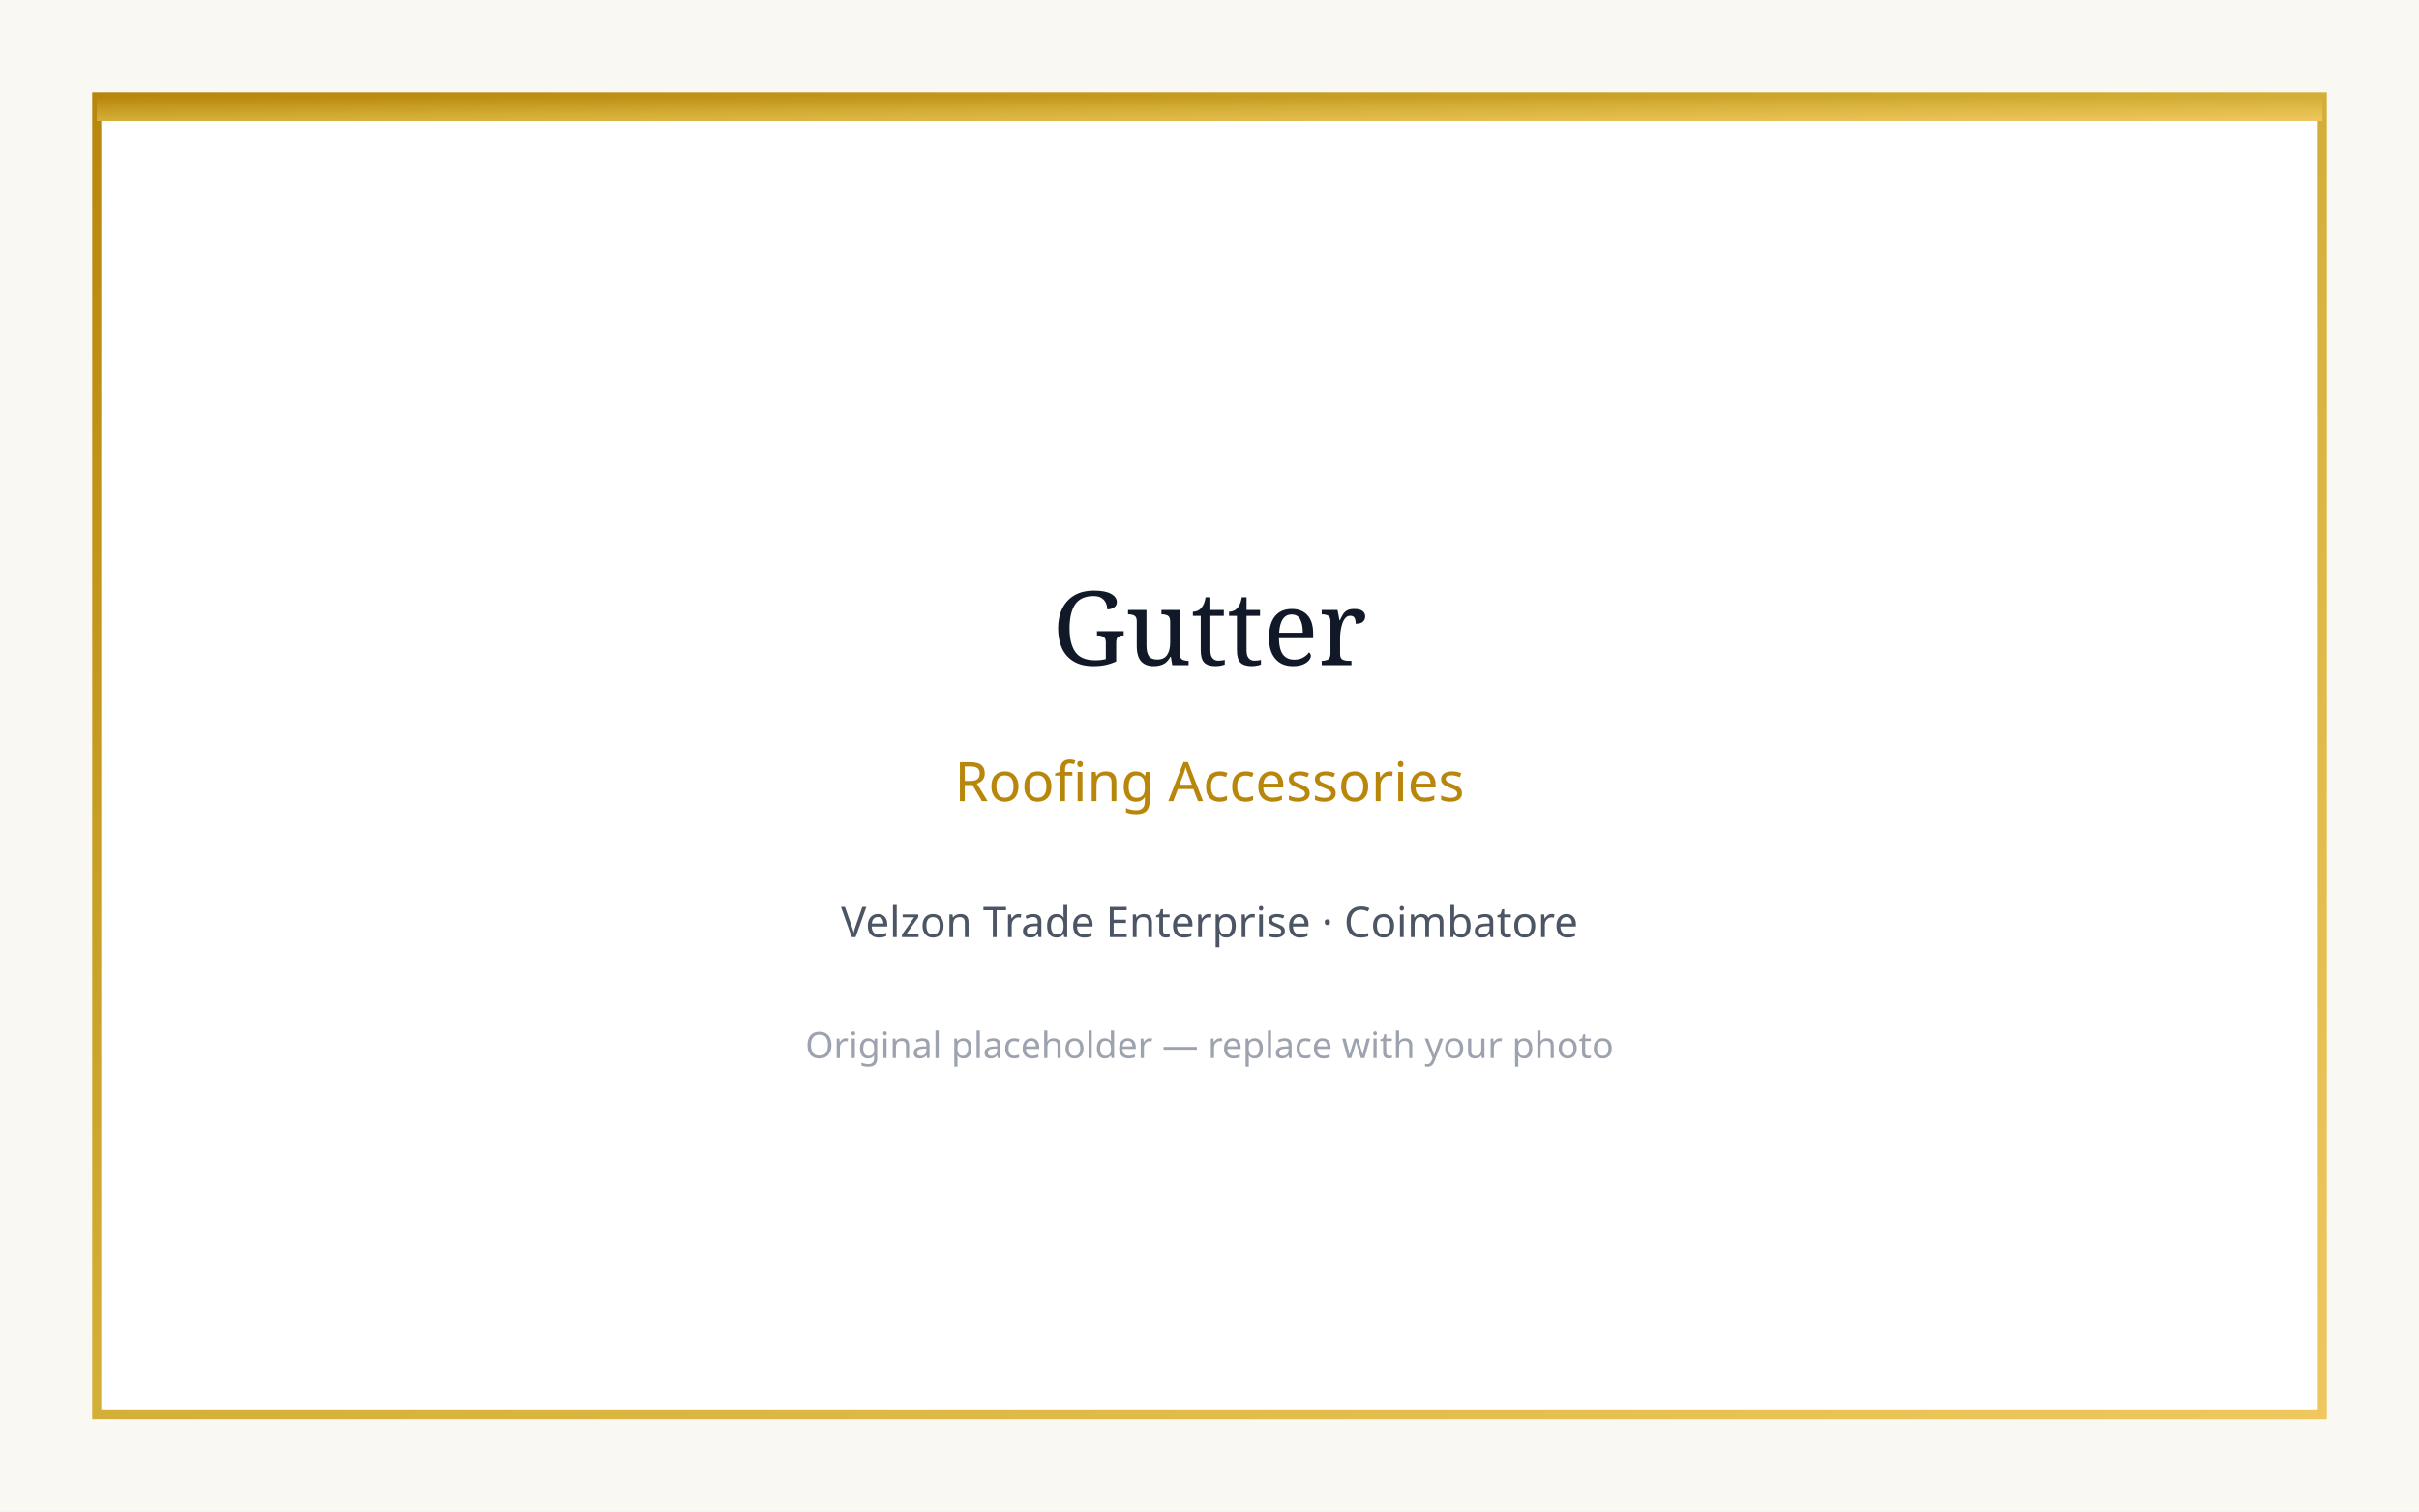
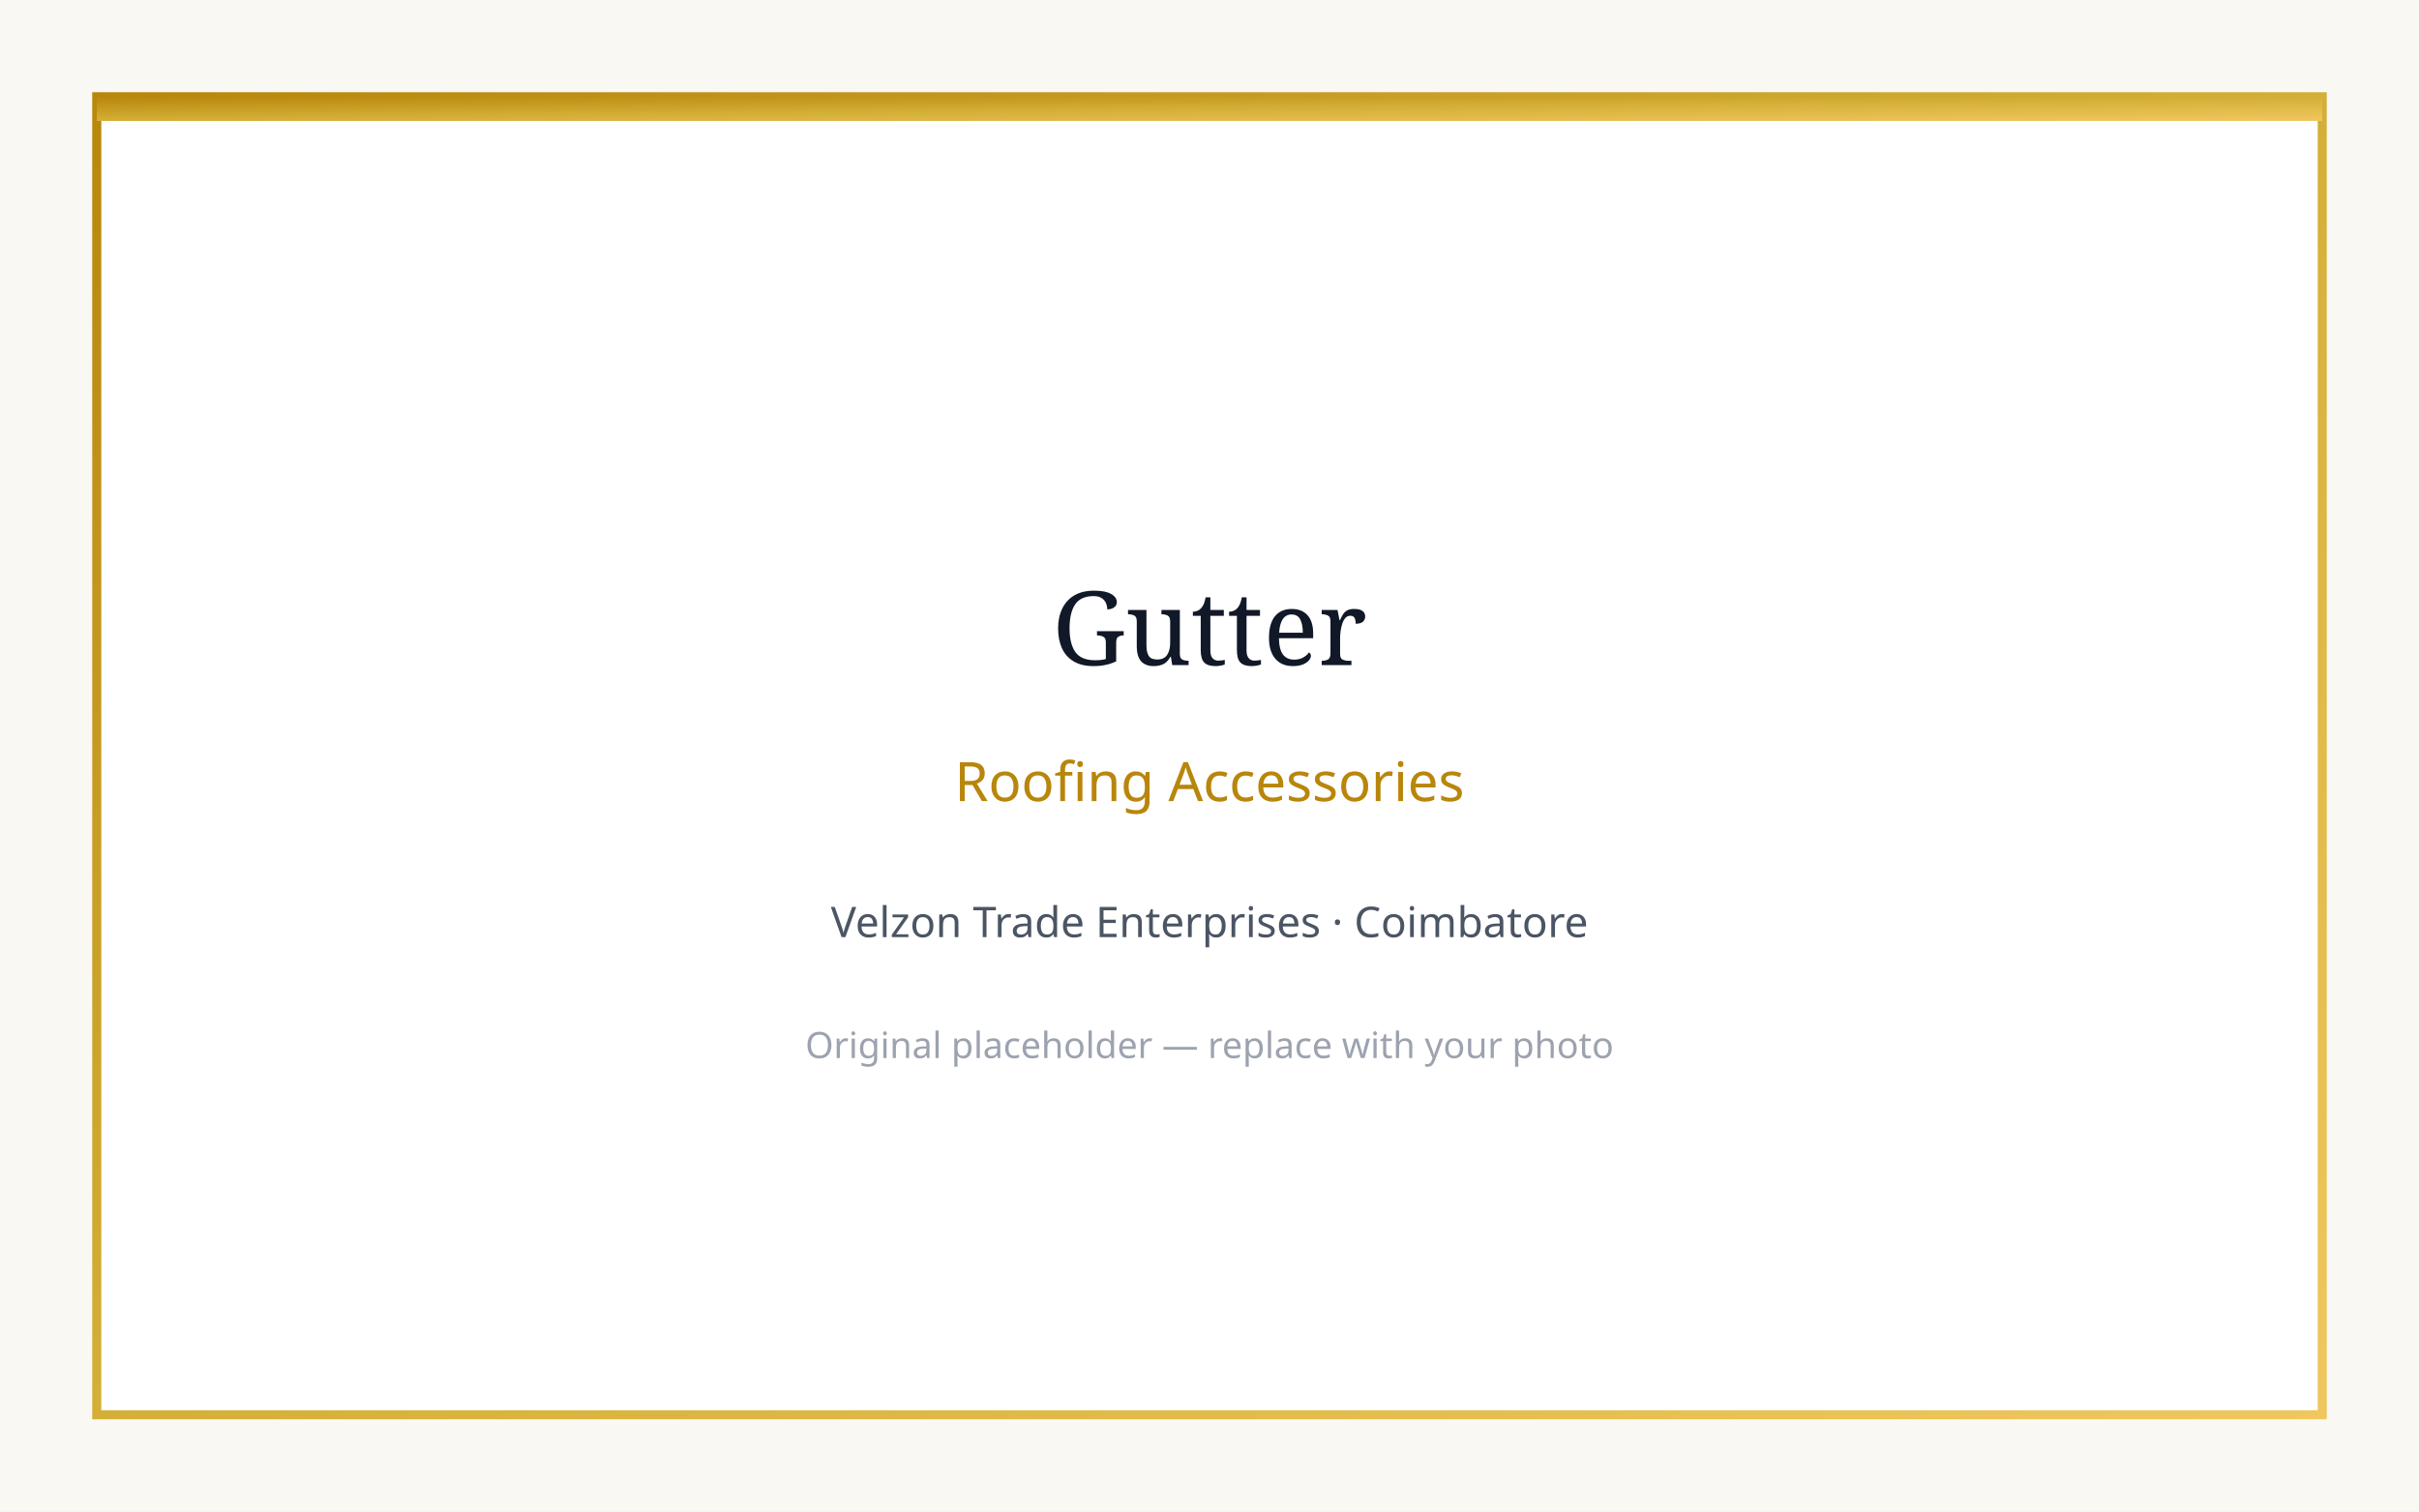
- <svg xmlns="http://www.w3.org/2000/svg" width="800" height="500" viewBox="0 0 800 500" role="img" aria-label="Gutter — Velzon Trade Enterprise">
+ <svg xmlns="http://www.w3.org/2000/svg" width="800" height="500" viewBox="0 0 800 500" role="img" aria-label="Gutter — Velzon Trade Enterprises">
  <defs>
    <linearGradient id="g" x1="0" y1="0" x2="1" y2="1">
      <stop offset="0%" stop-color="#B8860B" />
      <stop offset="50%" stop-color="#D4AF37" />
      <stop offset="100%" stop-color="#F0C75E" />
    </linearGradient>
  </defs>
  <rect width="800" height="500" fill="#FAF8F3" />
  <rect x="32" y="32" width="736" height="436" fill="#FFFFFF" stroke="url(#g)" stroke-width="3" />
  <rect x="32" y="32" width="736" height="8" fill="url(#g)" />
  <text x="400" y="220" text-anchor="middle" font-family="Georgia, serif" font-size="34" fill="#111827">Gutter</text>
  <text x="400" y="265" text-anchor="middle" font-family="sans-serif" font-size="18" fill="#B8860B">Roofing Accessories</text>
-   <text x="400" y="310" text-anchor="middle" font-family="sans-serif" font-size="14" fill="#4B5563">Velzon Trade Enterprise · Coimbatore</text>
+   <text x="400" y="310" text-anchor="middle" font-family="sans-serif" font-size="14" fill="#4B5563">Velzon Trade Enterprises · Coimbatore</text>
  <text x="400" y="350" text-anchor="middle" font-family="sans-serif" font-size="12" fill="#9CA3AF">Original placeholder — replace with your photo</text>
</svg>
